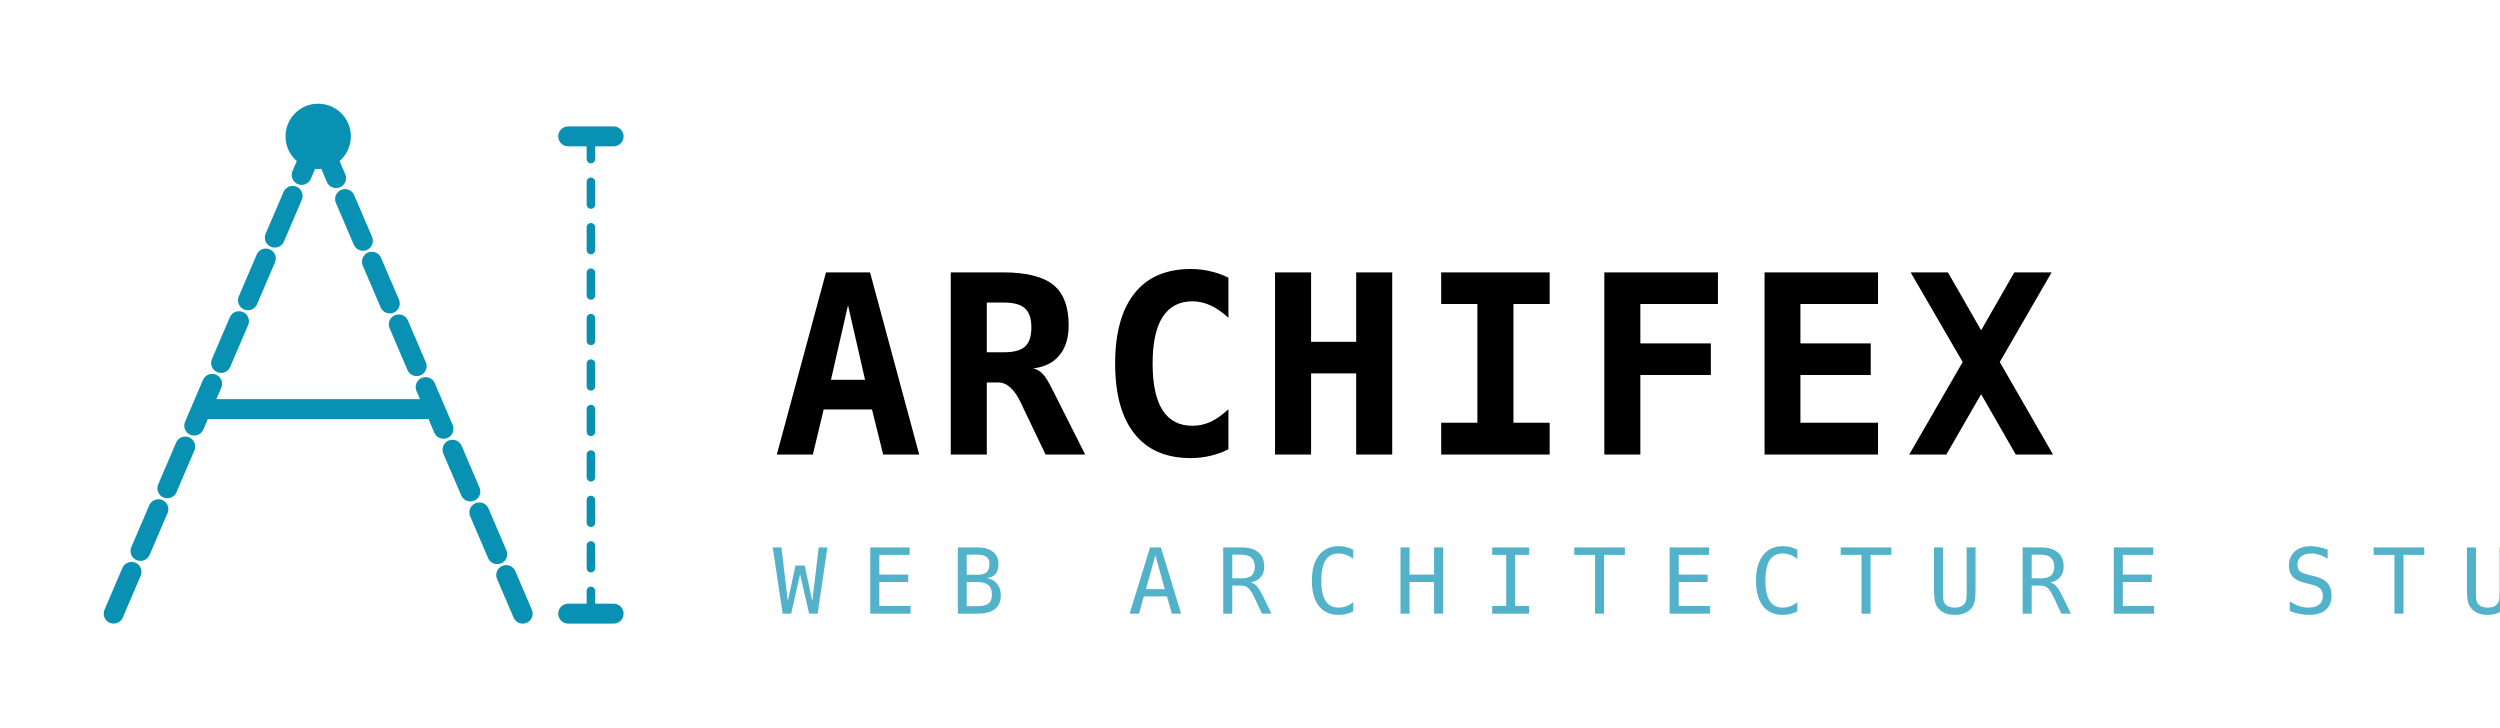
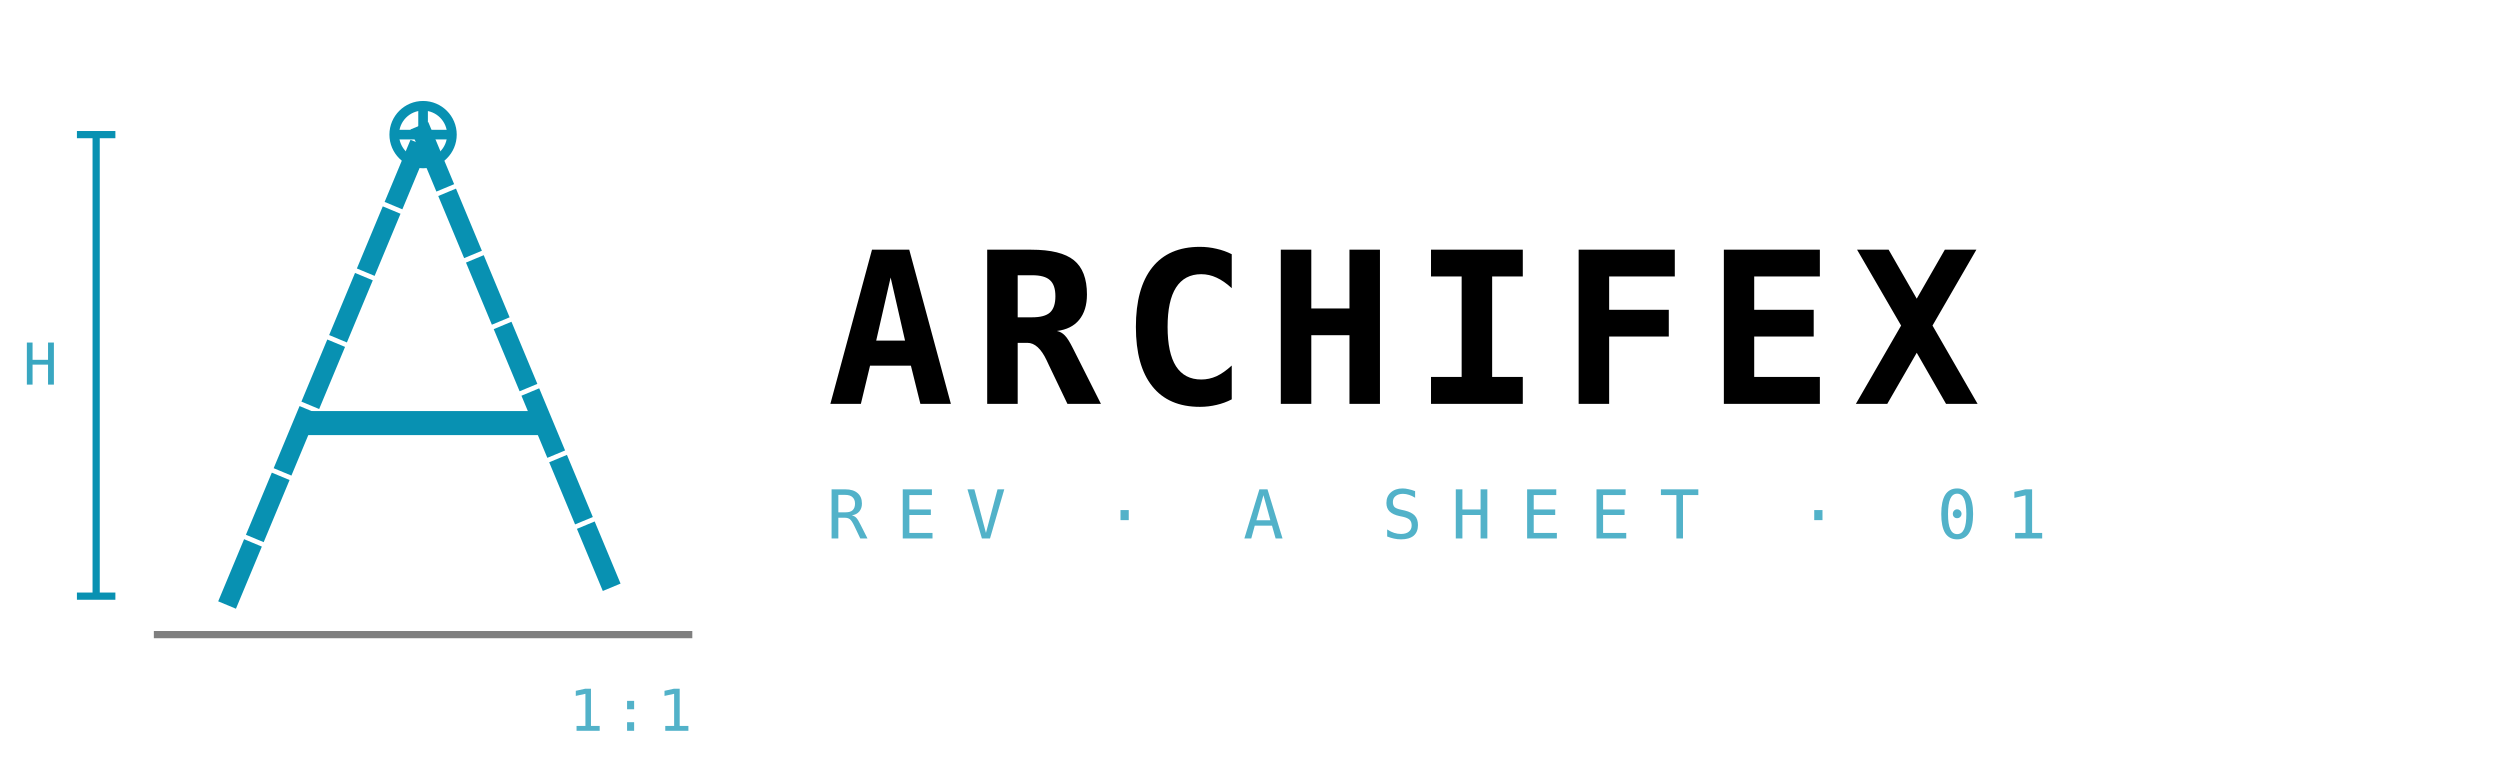
- <svg xmlns="http://www.w3.org/2000/svg" viewBox="0 0 220 64" fill="none">
-   <g stroke="#0891b2" stroke-width="1.75" stroke-linecap="round" stroke-linejoin="round">
-     <line x1="10" y1="54" x2="28" y2="12" stroke-dasharray="4 2" />
-     <line x1="28" y1="12" x2="46" y2="54" stroke-dasharray="4 2" />
-     <line x1="18" y1="36" x2="38" y2="36" />
-     <circle cx="28" cy="12" r="2" fill="#0891b2" />
-     <line x1="50" y1="12" x2="54" y2="12" />
-     <line x1="50" y1="54" x2="54" y2="54" />
-     <line x1="52" y1="12" x2="52" y2="54" stroke-width="0.75" stroke-dasharray="2 2" />
+ <svg xmlns="http://www.w3.org/2000/svg" viewBox="0 0 260 80" fill="none">
+   <g transform="translate(18 10)">
+     <g stroke="#0891b2" stroke-width="2" stroke-linecap="square" fill="none">
+       <line x1="6" y1="52" x2="26" y2="4" stroke-dasharray="5 2.5" />
+       <line x1="26" y1="4" x2="46" y2="52" stroke-dasharray="5 2.5" />
+       <line x1="15" y1="34" x2="37" y2="34" stroke-width="2.5" />
+     </g>
+     <g stroke="#0891b2" stroke-width="1" fill="none">
+       <circle cx="26" cy="4" r="3" />
+       <line x1="23" y1="4" x2="29" y2="4" />
+       <line x1="26" y1="1" x2="26" y2="7" />
+     </g>
+     <g stroke="#0891b2" stroke-width="0.75">
+       <line x1="-8" y1="4" x2="-8" y2="52" />
+       <line x1="-10" y1="4" x2="-6" y2="4" />
+       <line x1="-10" y1="52" x2="-6" y2="52" />
+     </g>
+     <text x="-12" y="30" text-anchor="end" font-family="ui-monospace, monospace" font-size="6" fill="#0891b2" opacity="0.8">H</text>
+     <line x1="-2" y1="56" x2="54" y2="56" stroke="currentColor" stroke-width="0.75" opacity="0.5" />
+     <text x="54" y="66" text-anchor="end" font-family="ui-monospace, monospace" font-size="6" letter-spacing="1" fill="#0891b2" opacity="0.7">1:1</text>
  </g>
-   <text x="68" y="40" font-family="ui-monospace, Menlo, monospace" font-size="22" font-weight="700" letter-spacing="1" fill="currentColor">ARCHIFEX</text>
-   <text x="68" y="54" font-family="ui-monospace, Menlo, monospace" font-size="8" letter-spacing="3" fill="#0891b2" opacity="0.7">WEB ARCHITECTURE STUDIO</text>
+   <text x="86" y="42" font-family="ui-monospace, 'SF Mono', Menlo, monospace" font-size="22" font-weight="700" letter-spacing="2" fill="currentColor">ARCHIFEX</text>
+   <text x="86" y="56" font-family="ui-monospace, monospace" font-size="7" letter-spacing="3" fill="#0891b2" opacity="0.7">REV · A   SHEET · 01</text>
</svg>
